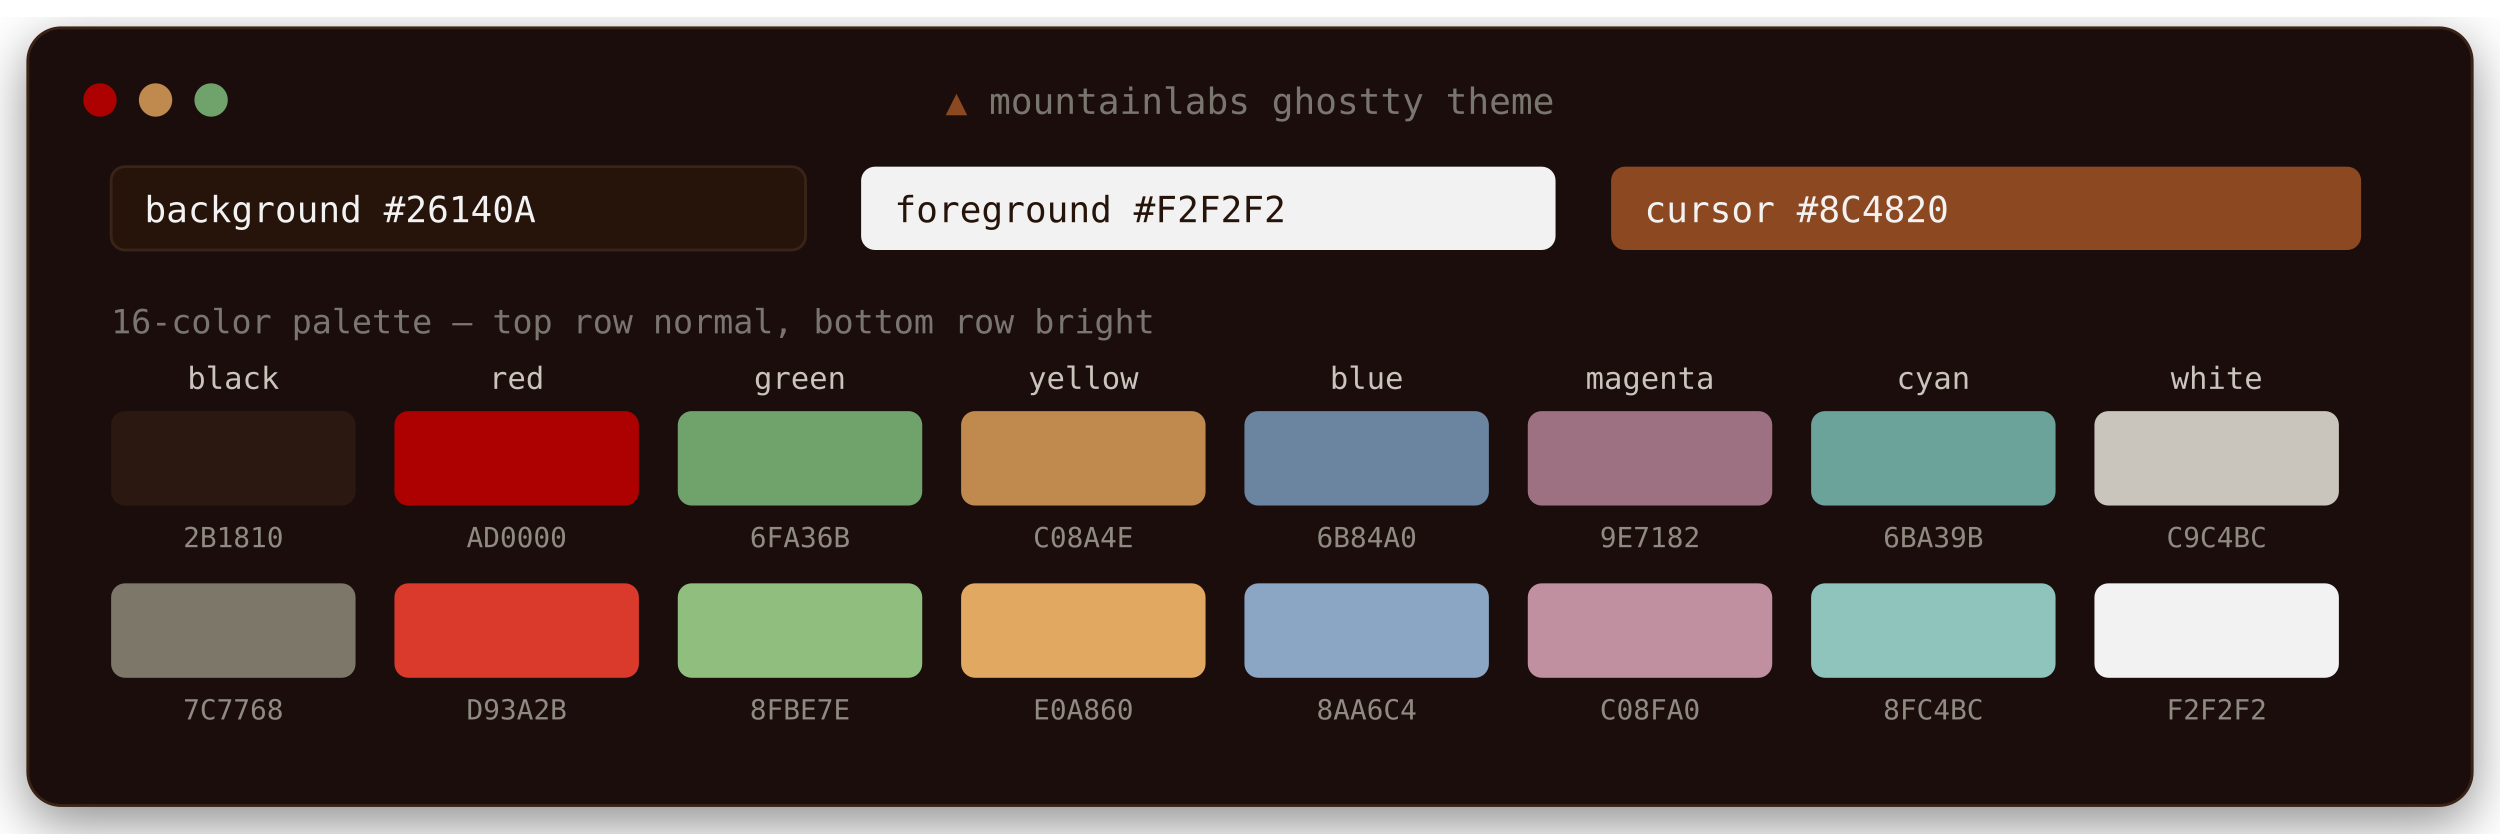
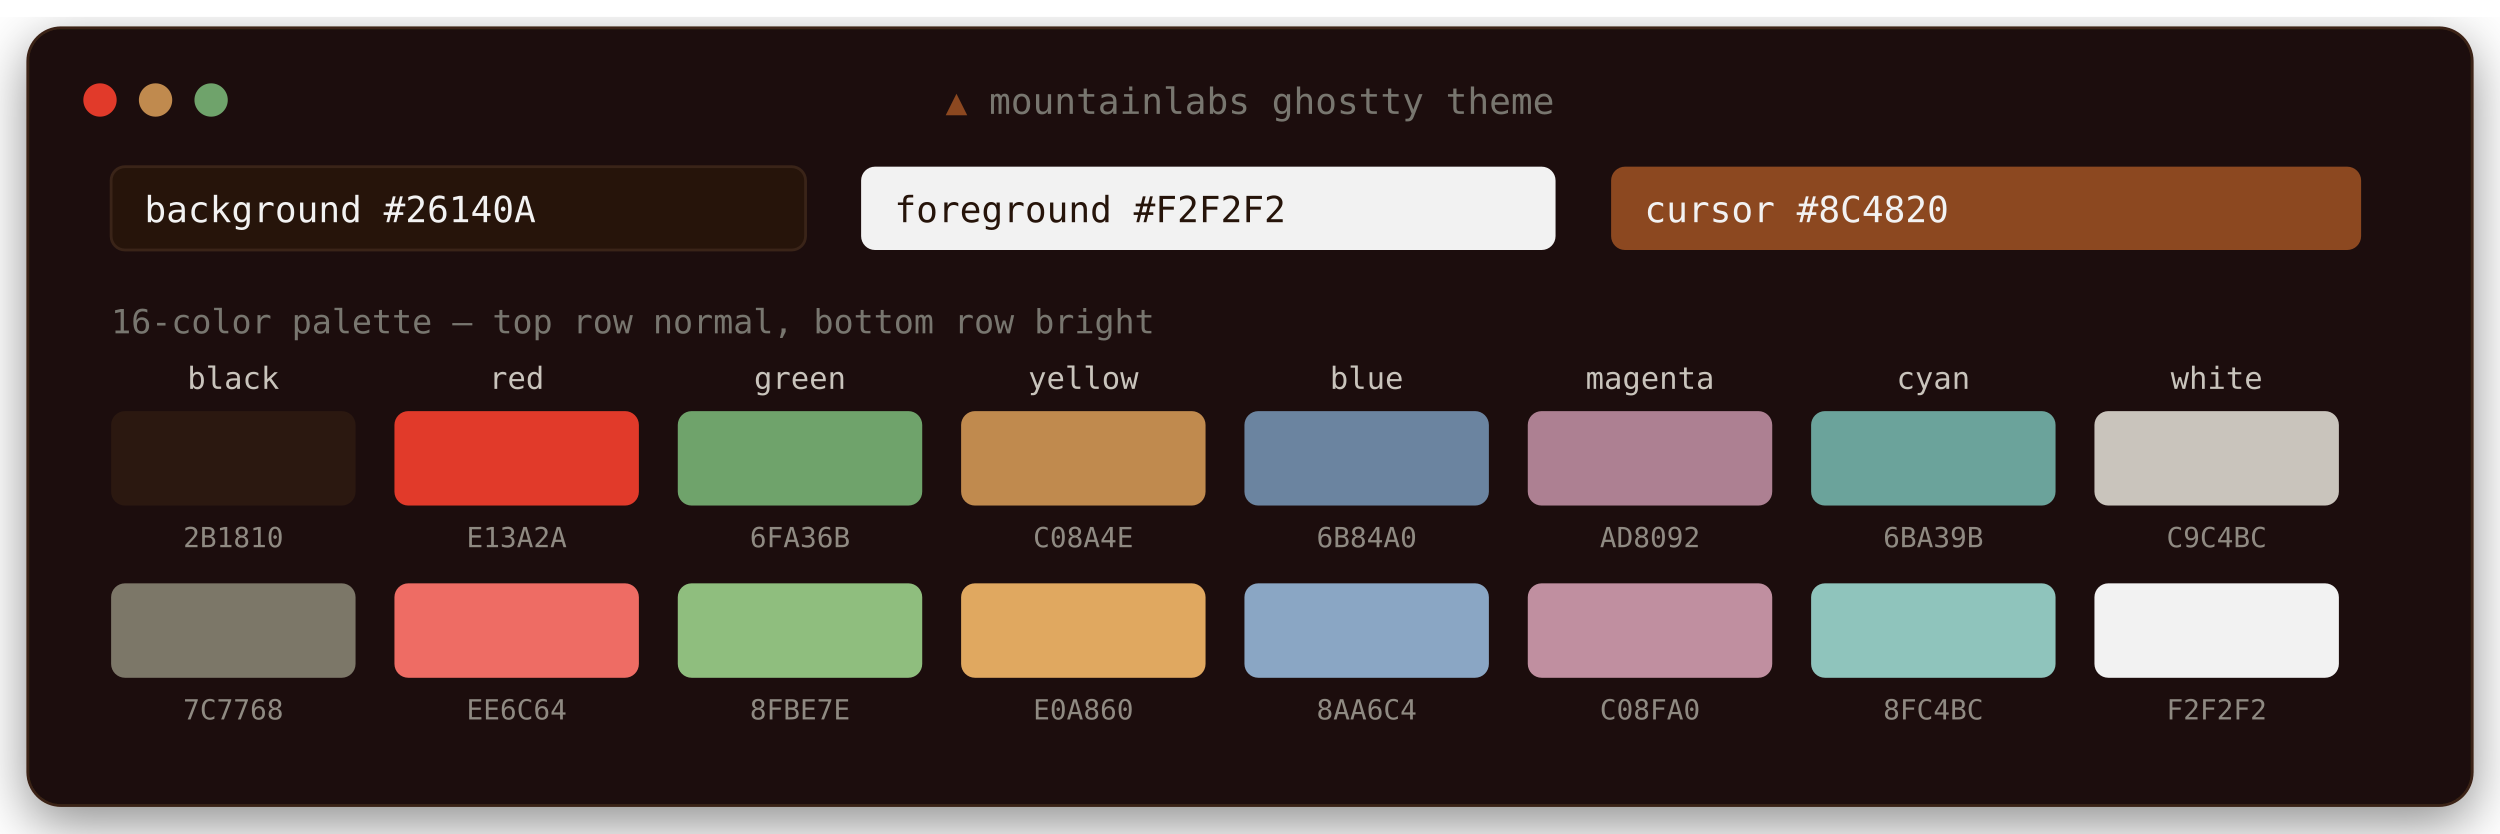
<svg xmlns="http://www.w3.org/2000/svg" viewBox="0 0 900 300" font-family="ui-monospace, 'SF Mono', 'JetBrains Mono', Menlo, monospace">
  <defs>
    <filter id="shadow" x="-20%" y="-20%" width="140%" height="140%">
      <feDropShadow dx="0" dy="6" stdDeviation="10" flood-color="#000000" flood-opacity="0.45" />
    </filter>
  </defs>
  <rect x="10" y="10" width="880" height="280" rx="12" fill="#1c0f08" stroke="#3a2418" stroke-width="1" filter="url(#shadow)" />
-   <circle cx="36" cy="36" r="6" fill="#ad0000" />
+   <circle cx="36" cy="36" r="6" fill="#e13a2a" />
  <circle cx="56" cy="36" r="6" fill="#c08a4e" />
  <circle cx="76" cy="36" r="6" fill="#6fa36b" />
  <text x="450" y="41" text-anchor="middle" font-size="13" fill="#78766f">
    <tspan fill="#8c4820">▲</tspan> mountainlabs ghostty theme</text>
  <rect x="40" y="60" width="250" height="30" rx="5" fill="#26140a" stroke="#3a2418" />
  <text x="52" y="80" font-size="13" fill="#f2f2f2">background  #26140A</text>
  <rect x="310" y="60" width="250" height="30" rx="5" fill="#f2f2f2" />
  <text x="322" y="80" font-size="13" fill="#26140a">foreground  #F2F2F2</text>
  <rect x="580" y="60" width="270" height="30" rx="5" fill="#8c4820" />
  <text x="592" y="80" font-size="13" fill="#f2f2f2">cursor  #8C4820</text>
  <text x="40" y="120" font-size="12" fill="#78766f">16-color palette — top row normal, bottom row bright</text>
  <g font-size="11" fill="#c9c4bc" text-anchor="middle">
    <text x="84" y="140">black</text>
    <text x="186" y="140">red</text>
    <text x="288" y="140">green</text>
    <text x="390" y="140">yellow</text>
    <text x="492" y="140">blue</text>
    <text x="594" y="140">magenta</text>
    <text x="696" y="140">cyan</text>
    <text x="798" y="140">white</text>
  </g>
  <g>
    <rect x="40" y="148" width="88" height="34" rx="5" fill="#2b1810" />
-     <rect x="142" y="148" width="88" height="34" rx="5" fill="#ad0000" />
+     <rect x="142" y="148" width="88" height="34" rx="5" fill="#e13a2a" />
    <rect x="244" y="148" width="88" height="34" rx="5" fill="#6fa36b" />
    <rect x="346" y="148" width="88" height="34" rx="5" fill="#c08a4e" />
    <rect x="448" y="148" width="88" height="34" rx="5" fill="#6b84a0" />
-     <rect x="550" y="148" width="88" height="34" rx="5" fill="#9e7182" />
+     <rect x="550" y="148" width="88" height="34" rx="5" fill="#ad8092" />
    <rect x="652" y="148" width="88" height="34" rx="5" fill="#6ba39b" />
    <rect x="754" y="148" width="88" height="34" rx="5" fill="#c9c4bc" />
  </g>
  <g font-size="10" fill="#8f8a82" text-anchor="middle">
    <text x="84" y="197">2B1810</text>
-     <text x="186" y="197">AD0000</text>
+     <text x="186" y="197">E13A2A</text>
    <text x="288" y="197">6FA36B</text>
    <text x="390" y="197">C08A4E</text>
    <text x="492" y="197">6B84A0</text>
-     <text x="594" y="197">9E7182</text>
+     <text x="594" y="197">AD8092</text>
    <text x="696" y="197">6BA39B</text>
    <text x="798" y="197">C9C4BC</text>
  </g>
  <g>
    <rect x="40" y="210" width="88" height="34" rx="5" fill="#7c7768" />
-     <rect x="142" y="210" width="88" height="34" rx="5" fill="#d93a2b" />
+     <rect x="142" y="210" width="88" height="34" rx="5" fill="#ee6c64" />
    <rect x="244" y="210" width="88" height="34" rx="5" fill="#8fbe7e" />
    <rect x="346" y="210" width="88" height="34" rx="5" fill="#e0a860" />
    <rect x="448" y="210" width="88" height="34" rx="5" fill="#8aa6c4" />
    <rect x="550" y="210" width="88" height="34" rx="5" fill="#c08fa0" />
    <rect x="652" y="210" width="88" height="34" rx="5" fill="#8fc4bc" />
    <rect x="754" y="210" width="88" height="34" rx="5" fill="#f2f2f2" />
  </g>
  <g font-size="10" fill="#8f8a82" text-anchor="middle">
    <text x="84" y="259">7C7768</text>
-     <text x="186" y="259">D93A2B</text>
+     <text x="186" y="259">EE6C64</text>
    <text x="288" y="259">8FBE7E</text>
    <text x="390" y="259">E0A860</text>
    <text x="492" y="259">8AA6C4</text>
    <text x="594" y="259">C08FA0</text>
    <text x="696" y="259">8FC4BC</text>
    <text x="798" y="259">F2F2F2</text>
  </g>
</svg>
